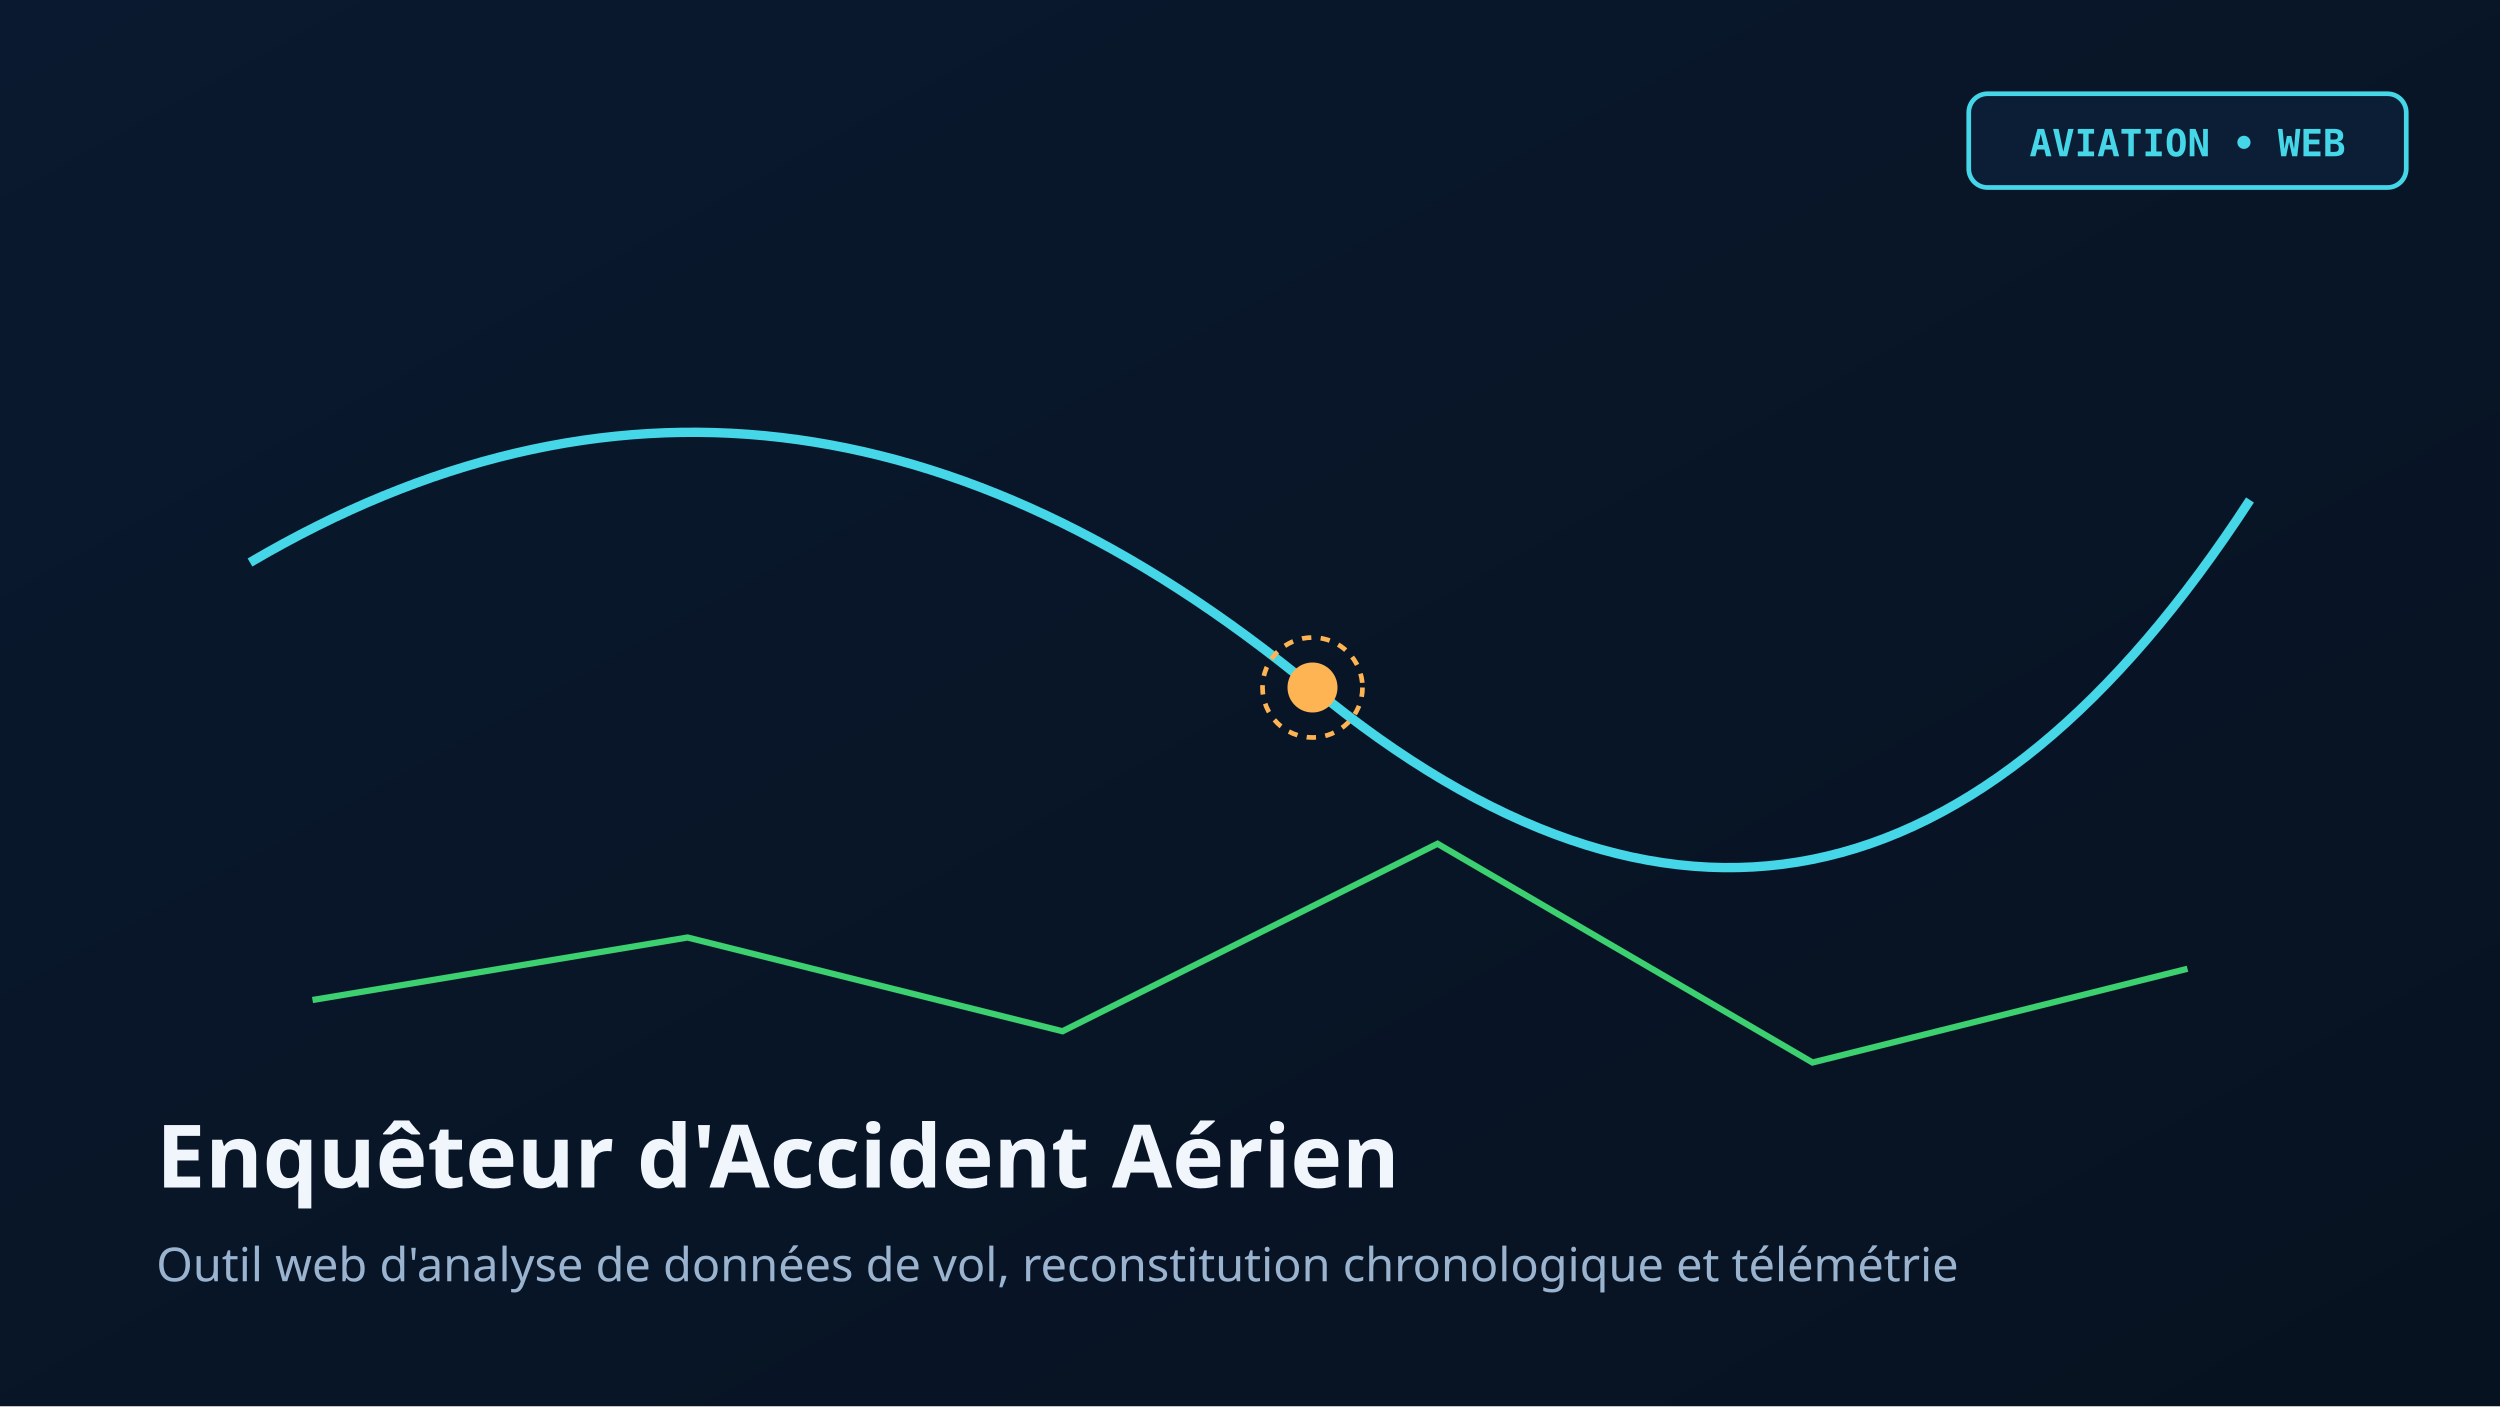
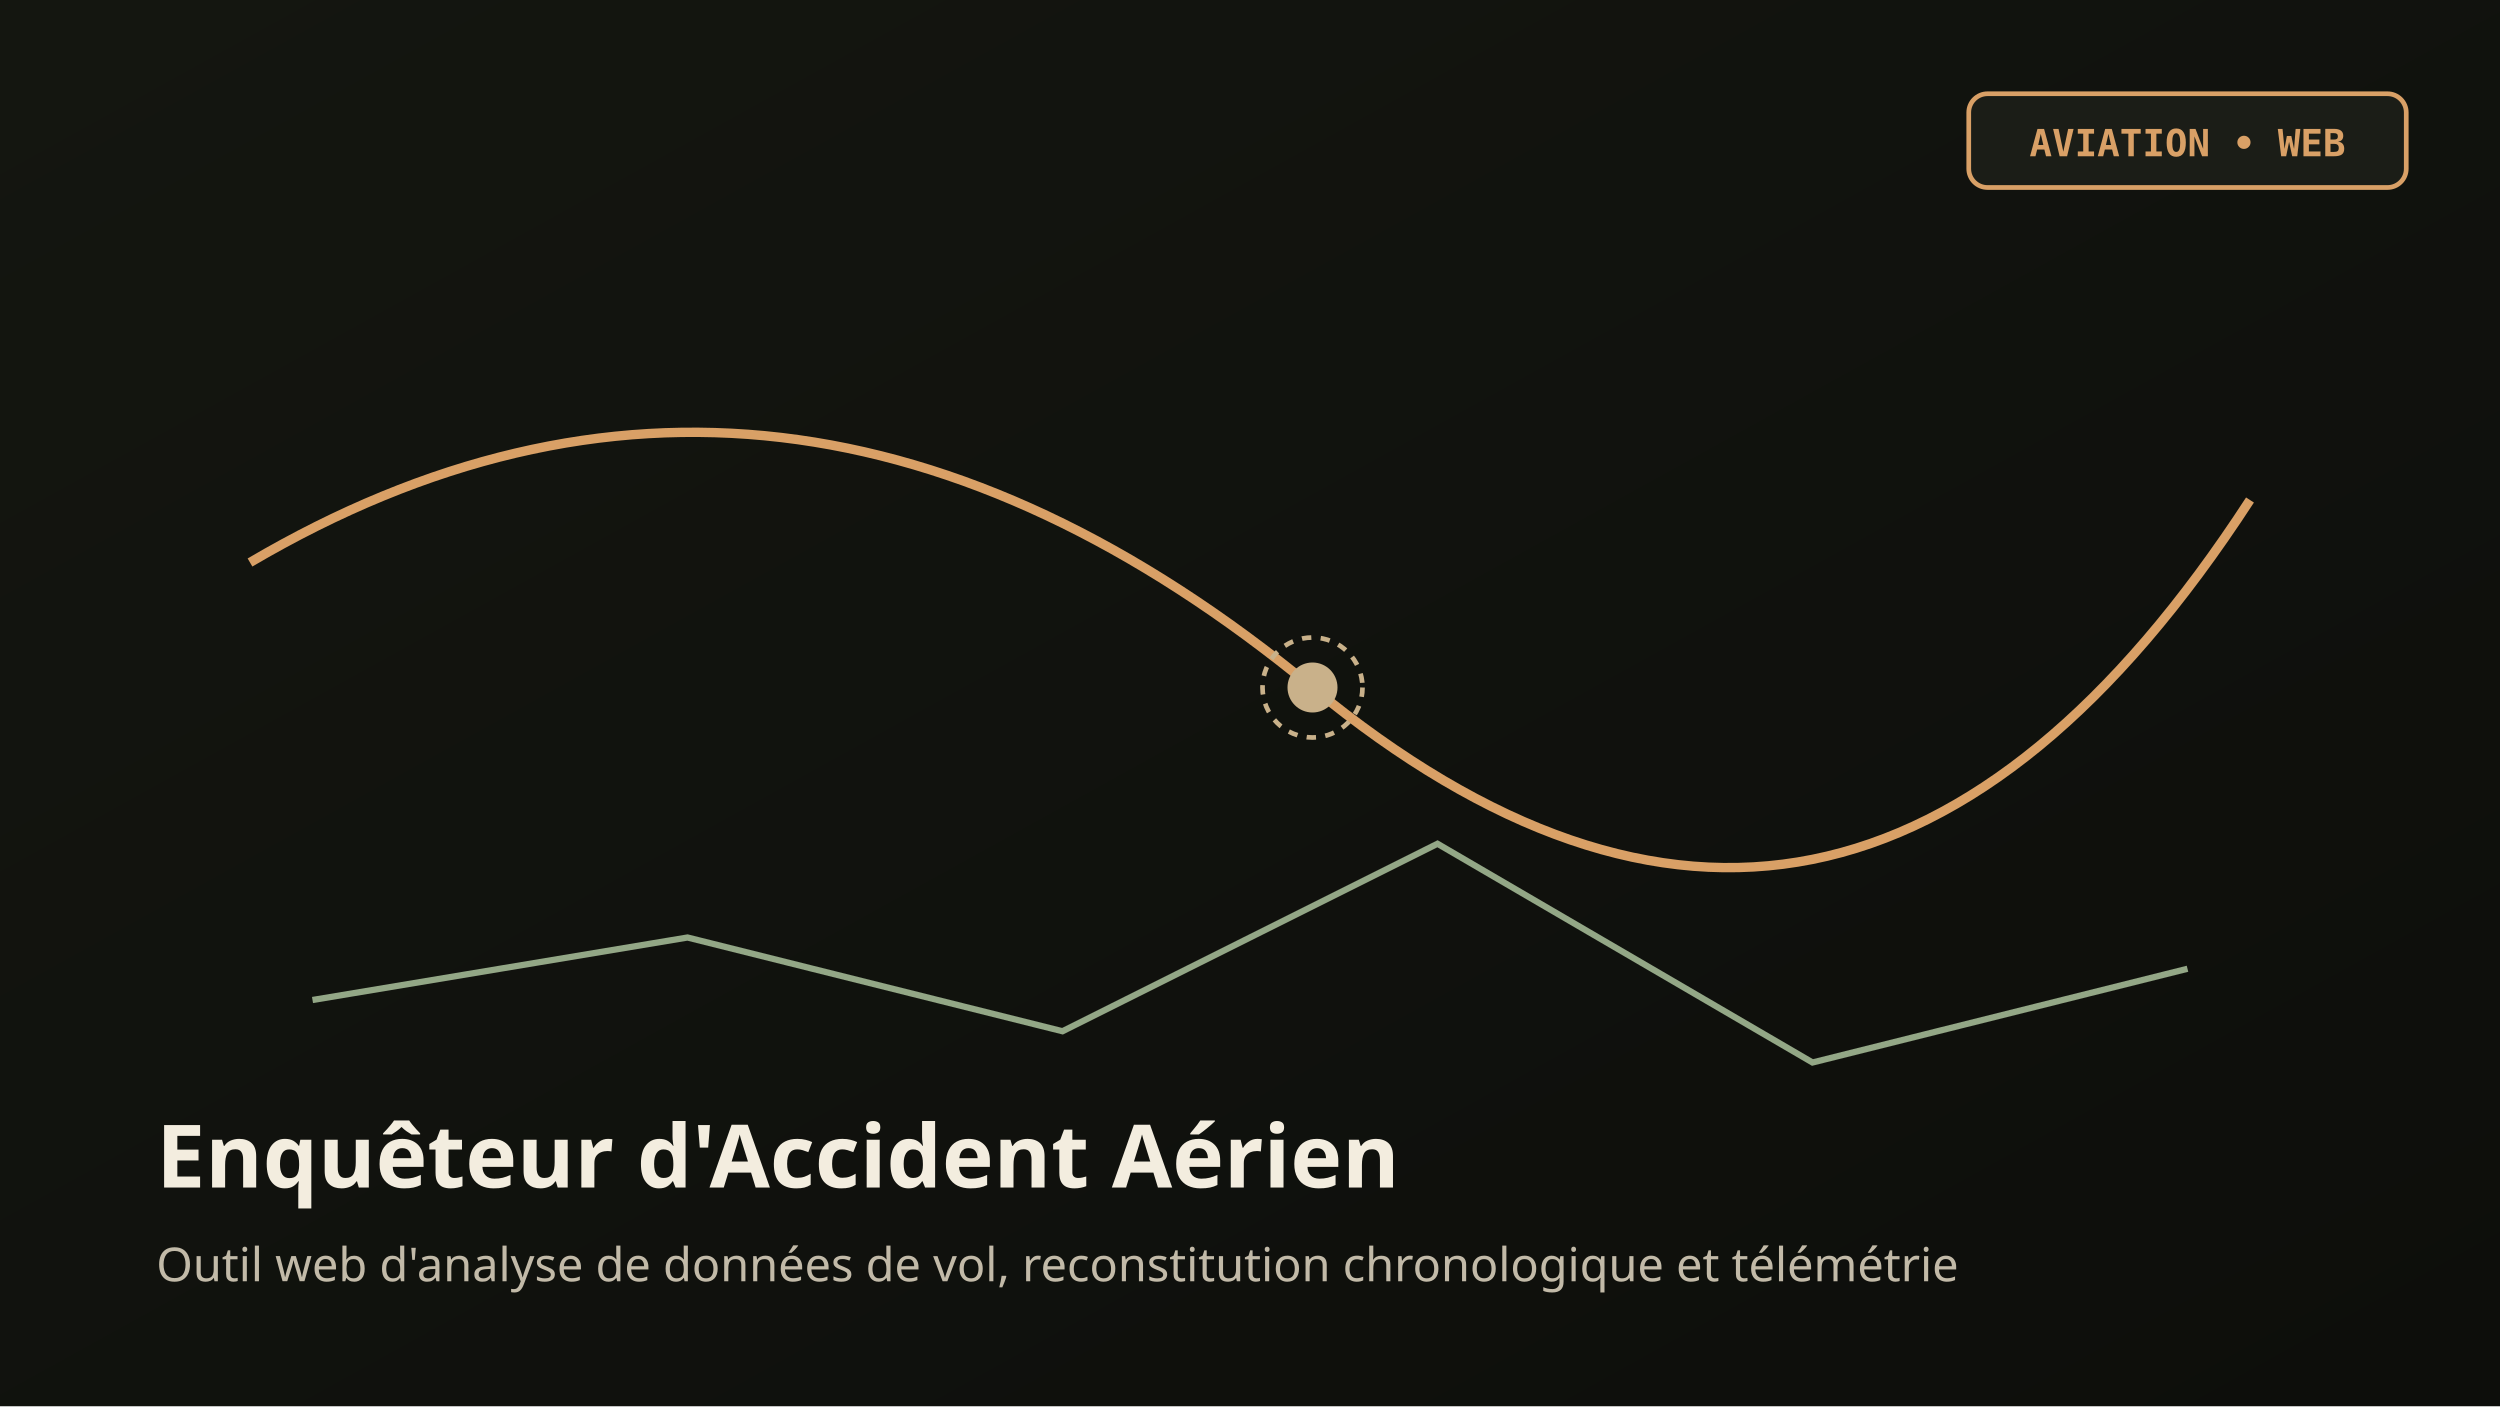
<svg xmlns="http://www.w3.org/2000/svg" viewBox="0 0 800 450" width="100%" height="100%">
  <defs>
    <linearGradient id="bg4" x1="0%" y1="0%" x2="100%" y2="100%">
-       <stop offset="0%" stop-color="#0a192f" />
-       <stop offset="100%" stop-color="#071220" />
+       <stop offset="0%" stop-color="#141610" />
+       <stop offset="100%" stop-color="#0d0e0b" />
    </linearGradient>
  </defs>
  <rect width="800" height="450" fill="url(#bg4)" />
-   <path d="M80 180 Q 250 80, 420 220 T 720 160" fill="none" stroke="#45d6e8" stroke-width="3" />
-   <circle cx="420" cy="220" r="8" fill="#ffb454" />
-   <circle cx="420" cy="220" r="16" fill="none" stroke="#ffb454" stroke-width="1.5" stroke-dasharray="3 3" />
-   <path d="M100 320 L220 300 L340 330 L460 270 L580 340 L700 310" fill="none" stroke="#3cd070" stroke-width="2" />
+   <path d="M80 180 Q 250 80, 420 220 T 720 160" fill="none" stroke="#d9a066" stroke-width="3" />
+   <circle cx="420" cy="220" r="8" fill="#c9b18a" />
+   <circle cx="420" cy="220" r="16" fill="none" stroke="#c9b18a" stroke-width="1.5" stroke-dasharray="3 3" />
+   <path d="M100 320 L220 300 L340 330 L460 270 L580 340 L700 310" fill="none" stroke="#93a786" stroke-width="2" />
  <g transform="translate(630, 30)">
-     <rect x="0" y="0" width="140" height="30" rx="6" fill="#0b1e36" stroke="#45d6e8" stroke-width="1.5" />
-     <text x="70" y="20" fill="#45d6e8" font-family="monospace" font-size="12" font-weight="bold" text-anchor="middle">AVIATION • WEB</text>
+     <rect x="0" y="0" width="140" height="30" rx="6" fill="#1b1d17" stroke="#d9a066" stroke-width="1.5" />
+     <text x="70" y="20" fill="#d9a066" font-family="monospace" font-size="12" font-weight="bold" text-anchor="middle">AVIATION • WEB</text>
  </g>
-   <text x="50" y="380" fill="#f0f6fc" font-family="'Space Grotesk', sans-serif" font-size="28" font-weight="bold">Enquêteur d'Accident Aérien</text>
-   <text x="50" y="410" fill="#9ab3cf" font-family="sans-serif" font-size="15">Outil web d'analyse de données de vol, reconstitution chronologique et télémétrie</text>
+   <text x="50" y="380" fill="#f3eddf" font-family="'Space Grotesk', sans-serif" font-size="28" font-weight="bold">Enquêteur d'Accident Aérien</text>
+   <text x="50" y="410" fill="#c2baa8" font-family="sans-serif" font-size="15">Outil web d'analyse de données de vol, reconstitution chronologique et télémétrie</text>
</svg>
